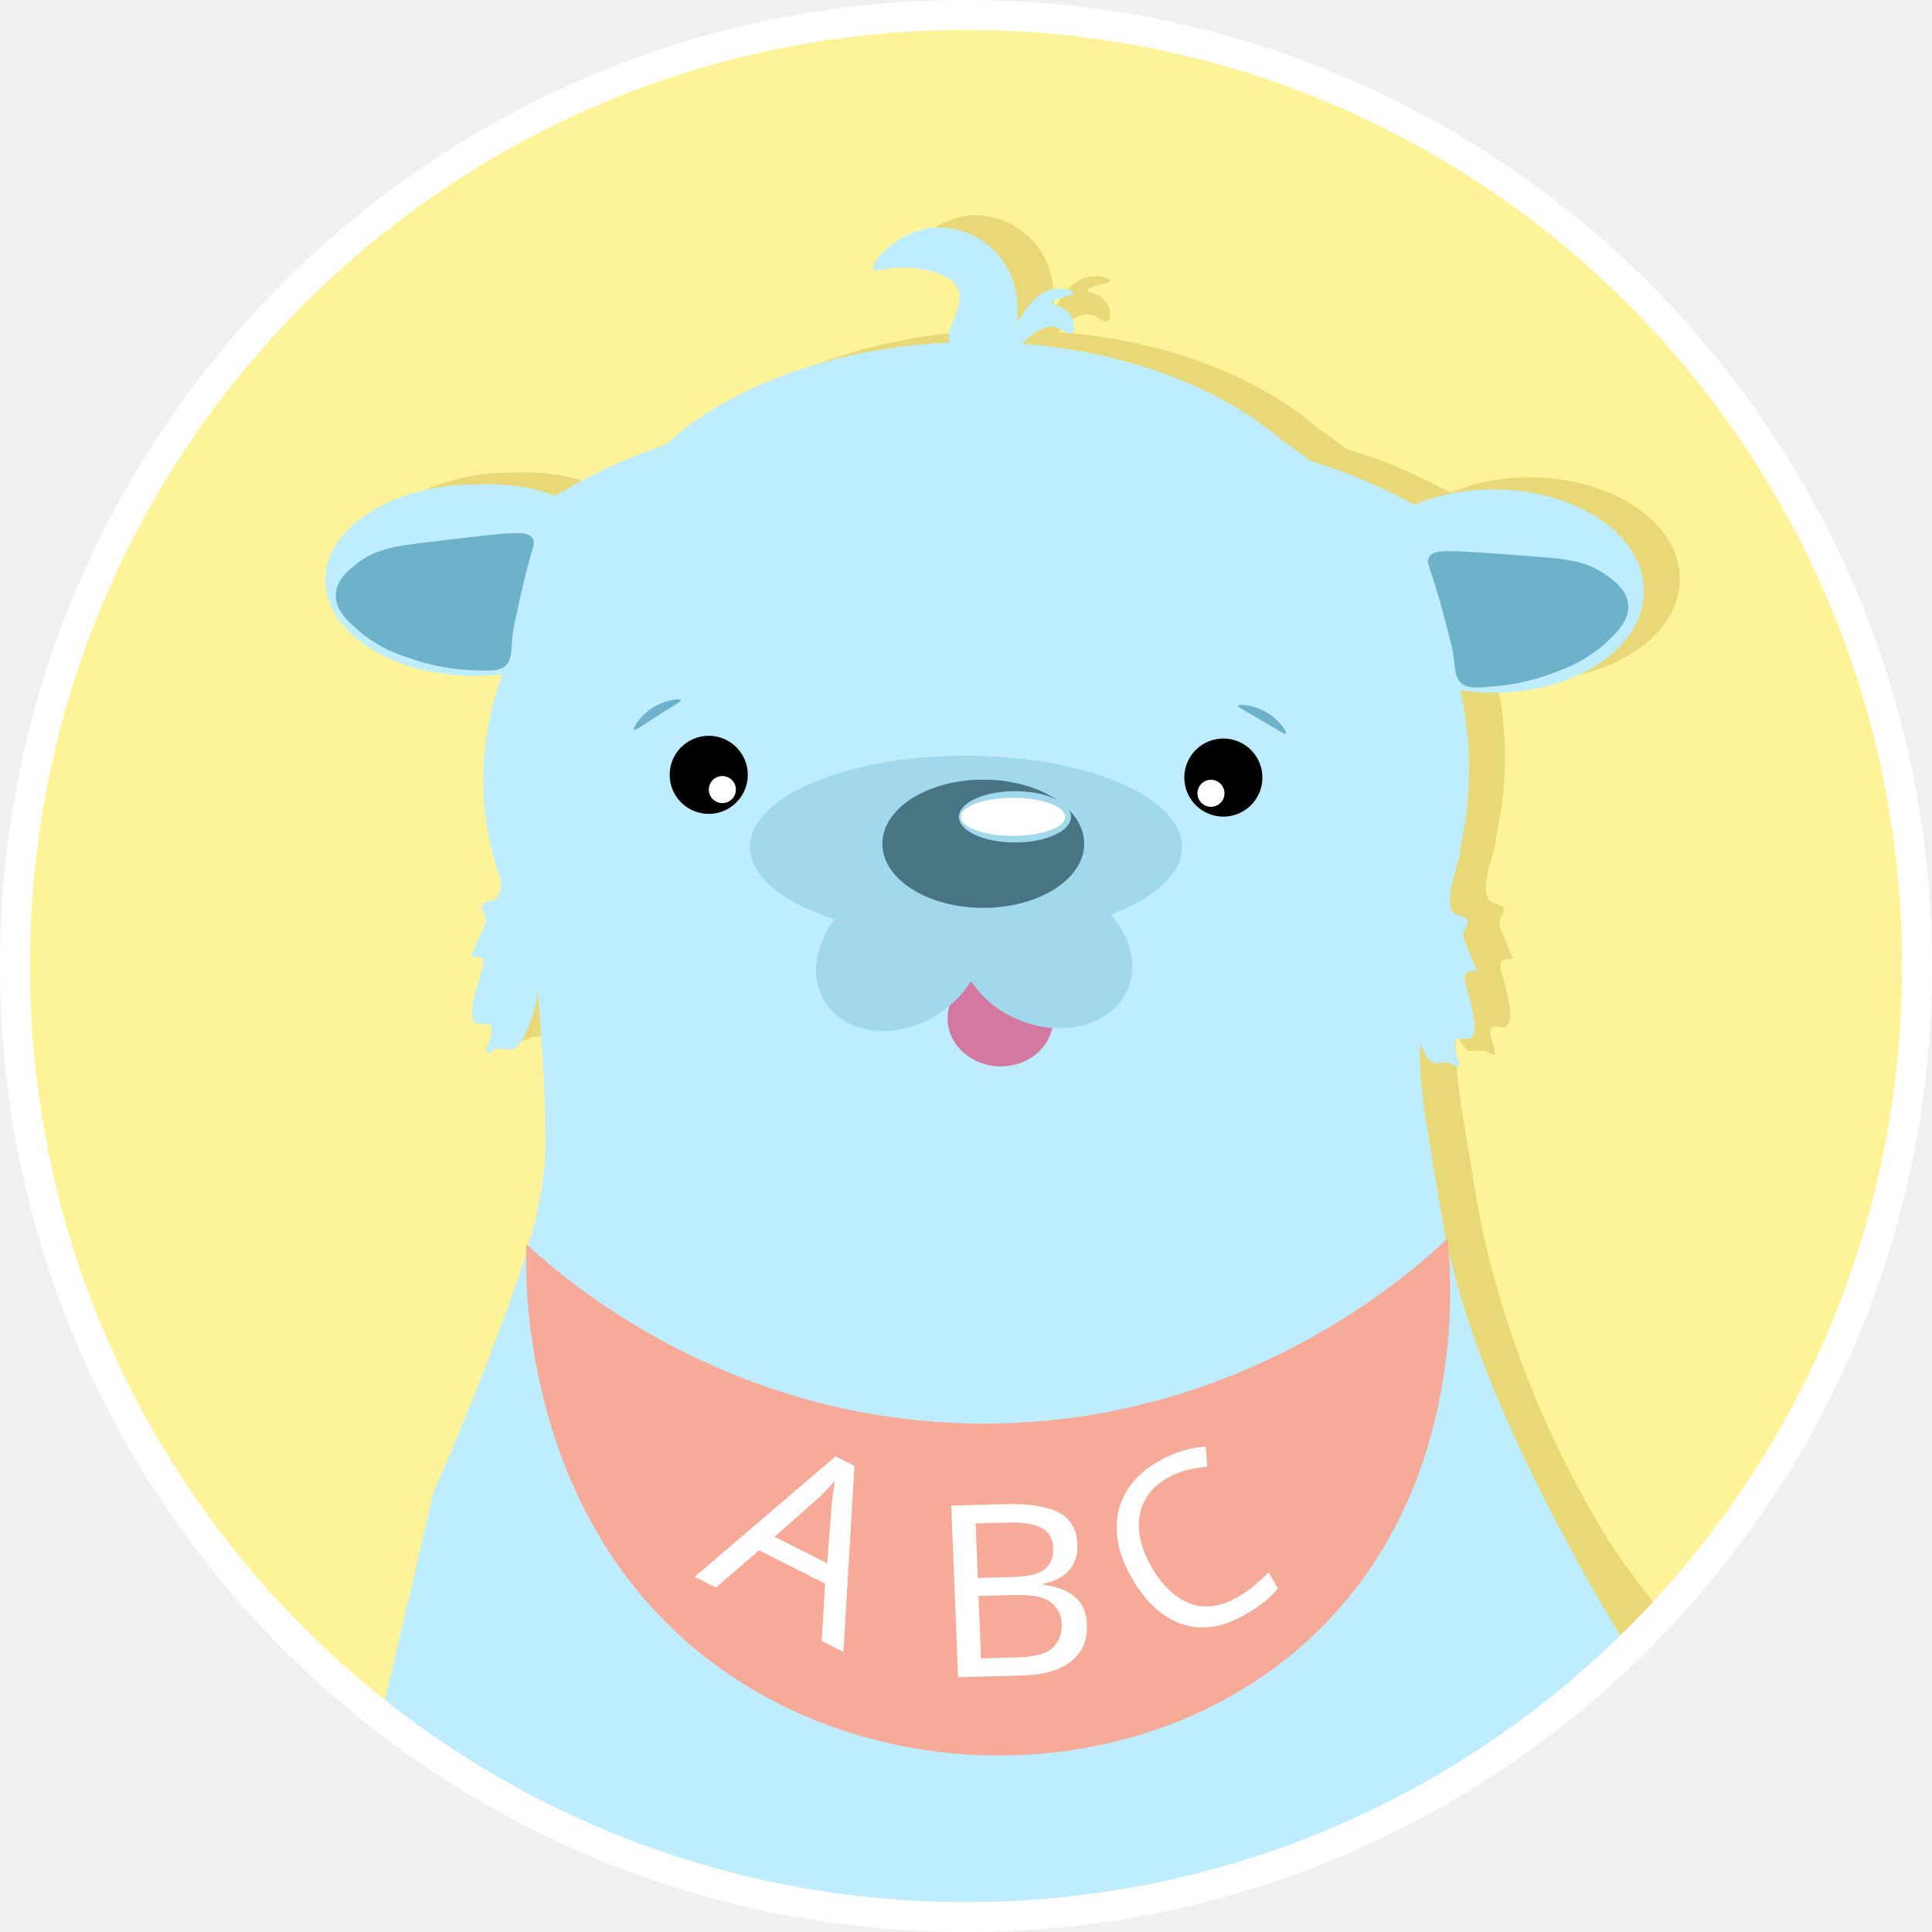
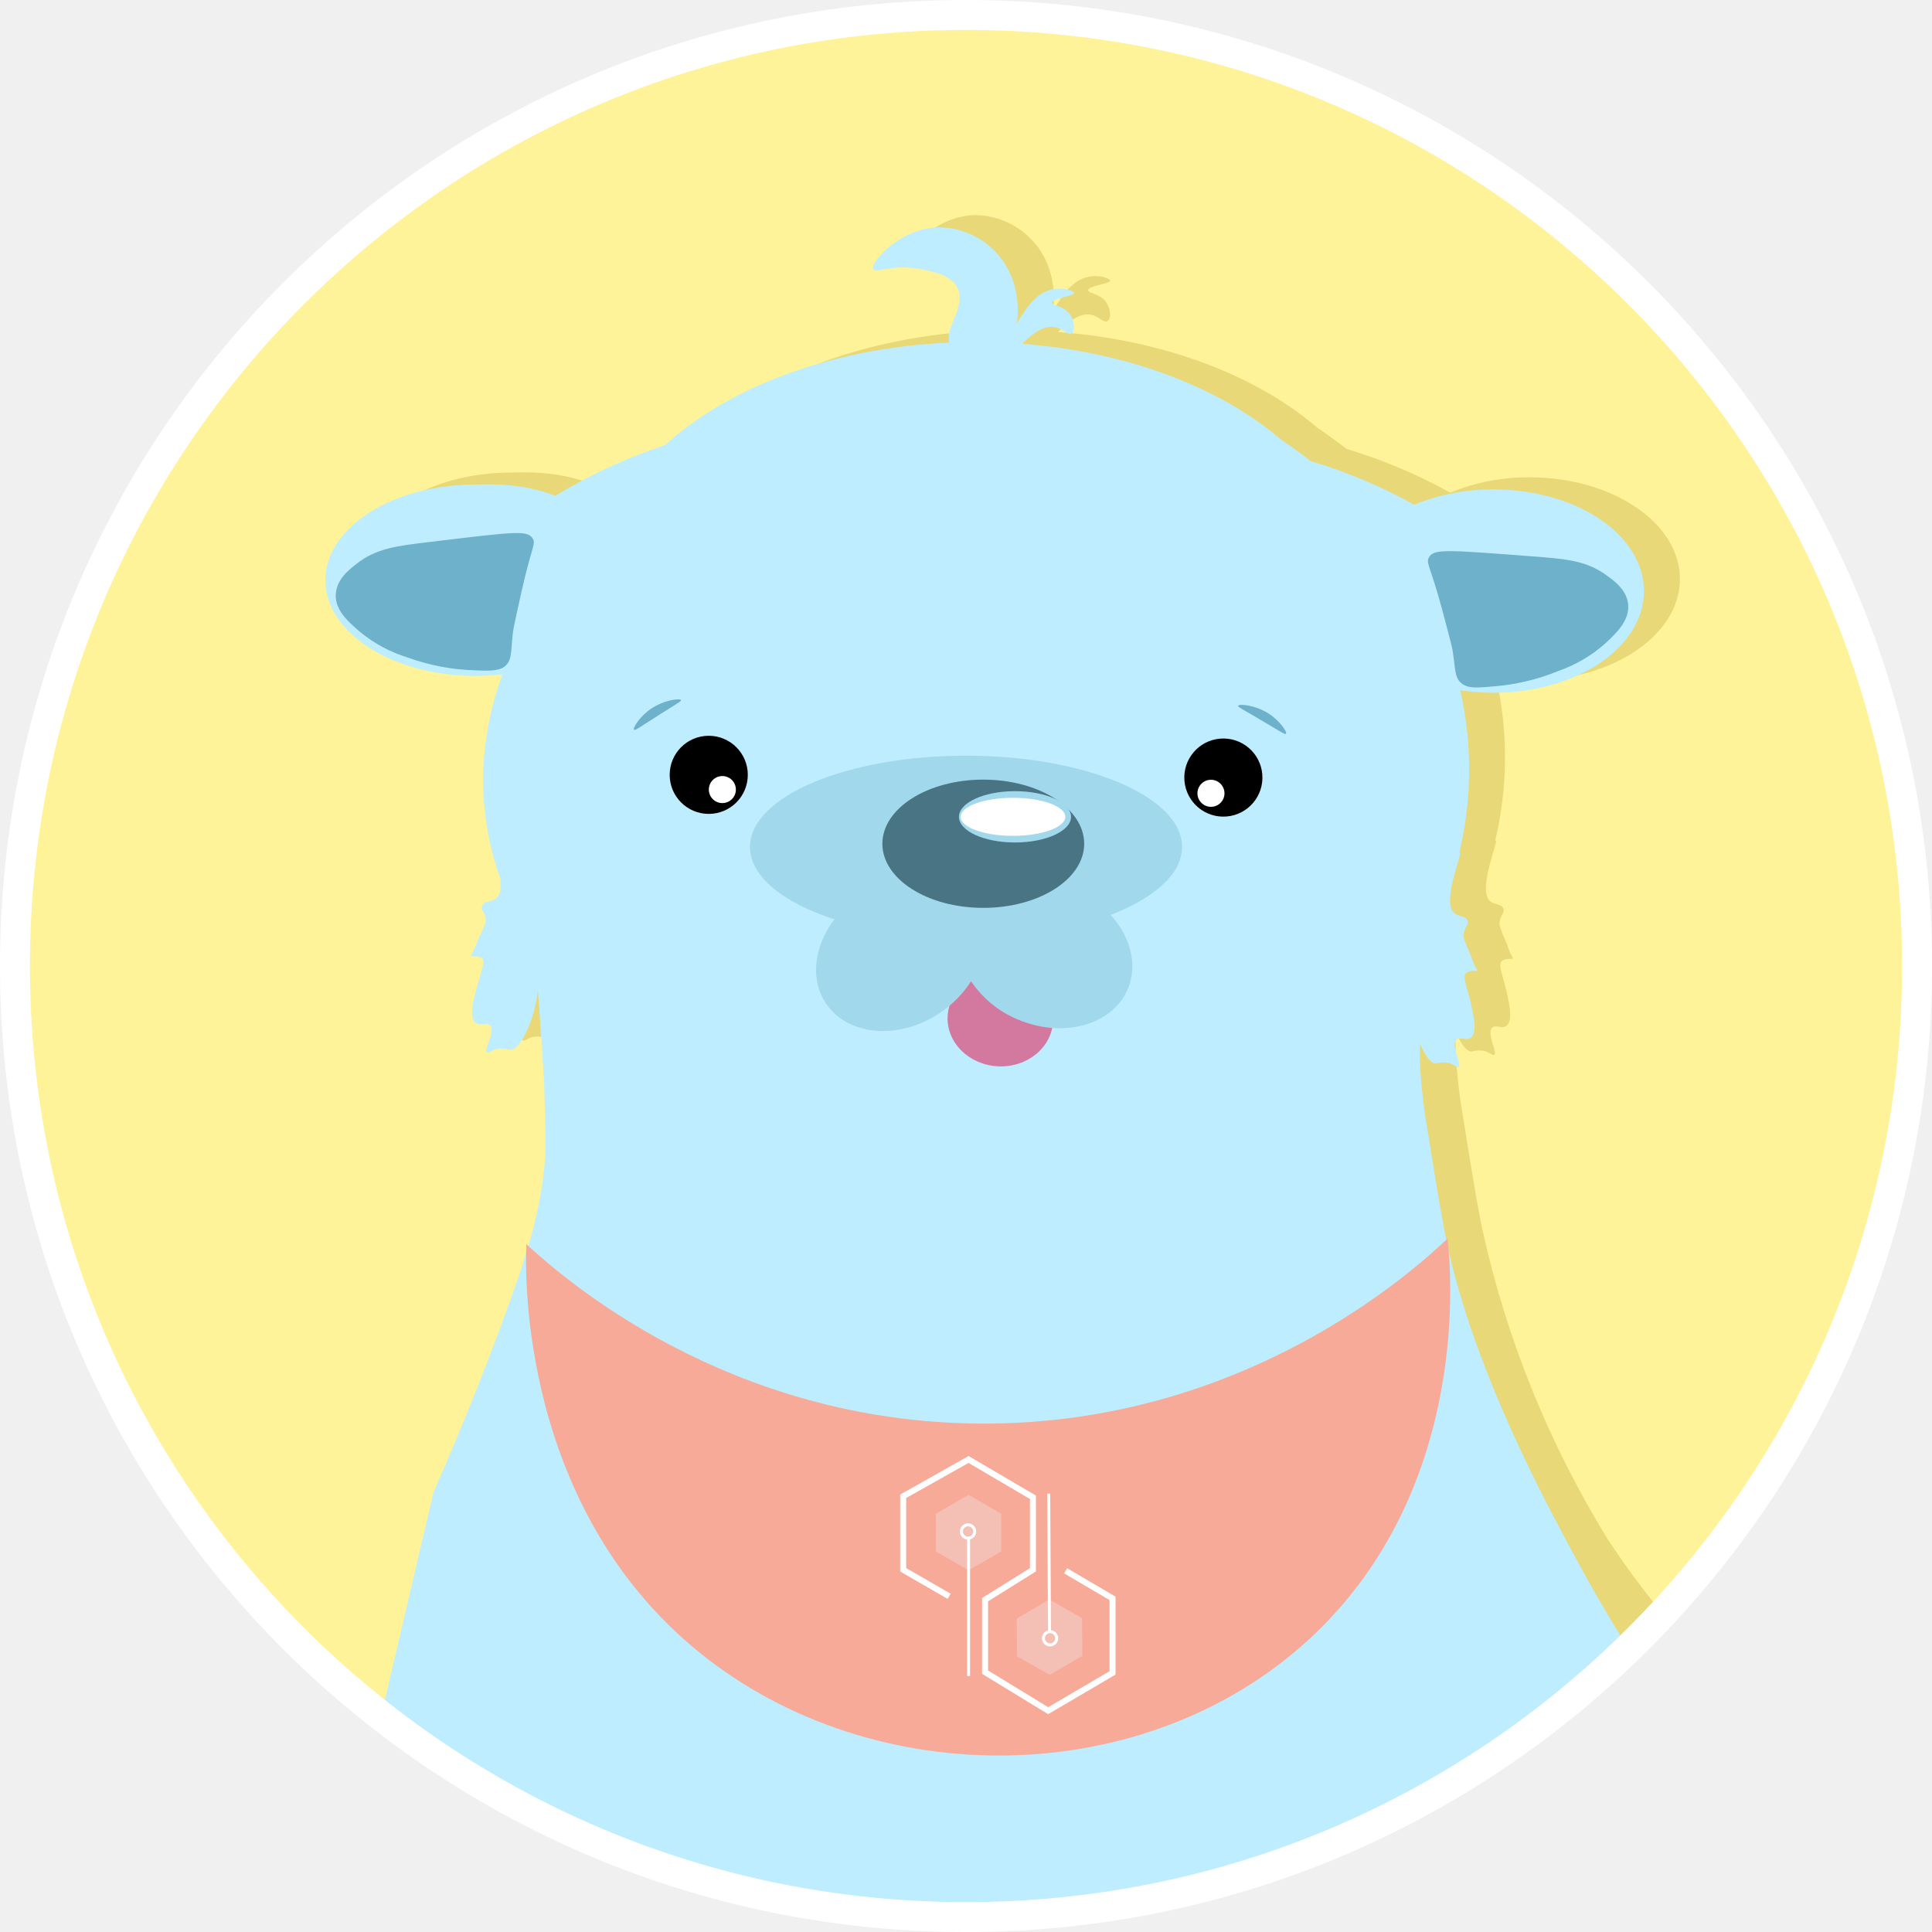
<svg xmlns="http://www.w3.org/2000/svg" viewBox="0 0 323 323">
  <defs>
-     <style>.cls-1,.cls-15{fill:none;}.cls-1,.cls-2,.cls-6{stroke:#000;}.cls-1,.cls-15,.cls-2,.cls-6{stroke-miterlimit:10;}.cls-13,.cls-14,.cls-2,.cls-7{fill:#fff;}.cls-3{fill:#fff399;}.cls-4{fill:#e8d877;}.cls-5{fill:#beedff;}.cls-8{fill:#6eb1ca;}.cls-9{fill:#d3789f;}.cls-10{fill:#a2d8ec;}.cls-11{fill:#497484;}.cls-12{fill:#f7aa97;}.cls-13{font-size:40.18px;}.cls-13,.cls-14{font-family:SingerMears, Singer Mears;}.cls-14{font-size:40.17px;}.cls-15{stroke:#fff;stroke-width:5px;}</style>
+     <style>.cls-1,.cls-13,.cls-14,.cls-16{fill:none;}.cls-1,.cls-2,.cls-6{stroke:#000;}.cls-1,.cls-13,.cls-14,.cls-16,.cls-2,.cls-6{stroke-miterlimit:10;}.cls-2,.cls-7{fill:#fff;}.cls-3{fill:#fff399;}.cls-4{fill:#e8d877;}.cls-5{fill:#beedff;}.cls-8{fill:#6eb1ca;}.cls-9{fill:#d3789f;}.cls-10{fill:#a2d8ec;}.cls-11{fill:#497484;}.cls-12{fill:#f7aa97;}.cls-13,.cls-14,.cls-16{stroke:#fff;}.cls-13{stroke-width:5px;}.cls-15{fill:#f4bfb5;}.cls-16{stroke-width:0.5px;}</style>
  </defs>
  <g id="Layer_2" data-name="Layer 2">
    <g id="Pediatrics">
      <path class="cls-1" d="M61.5,103.32" />
      <path class="cls-2" d="M58.16,133" />
      <circle class="cls-3" cx="162.5" cy="160.5" r="159" />
-       <text />
-       <path class="cls-4" d="M280.86,96.8c0-9.37-11.26-17-25.14-17a34.44,34.44,0,0,0-13.27,2.56,85.89,85.89,0,0,0-17.3-7.29c-1.58-1.24-3.23-2.43-4.93-3.57-10.07-8.67-25.57-14.69-43.35-16,1.72-1.71,3.79-3.34,5.69-2.85,1.22.31,2,1.42,2.63,1s.52-2-.27-3.15c-1.06-1.48-3-1.41-3-2,0-.75,3.69-1.05,3.67-1.59,0-.37-1.77-1-3.55-.65-2.72.51-4.38,3-6,5.7a15.27,15.27,0,0,0-1-8,13.21,13.21,0,0,0-12-8c-6.59.11-11.55,5.9-11,7,.38.76,3.28-.94,8,0,2.08.41,4.88,1,6,3,1.69,3.06-2,6.6-1.29,9.31-19.71.87-36.93,7.44-47.53,17.12a89.86,89.86,0,0,0-18.36,8.49C93,78.59,87.08,79,85.53,79c-13.89,0-25.14,7.18-25.14,16s11.26,16,25.14,16a39.31,39.31,0,0,0,4.45-.26A53.44,53.44,0,0,0,86.8,126.5a49,49,0,0,0,2.86,18.41c.14,1.52,0,2.85-.84,3.39s-1.85.3-2.19,1.07.52,1.17.6,2.43c0,.52-.47,1.56-1.47,3.66a9.25,9.25,0,0,1-1,2.17.11.11,0,0,0,0,.08c0,.25,1.35.05,1.86.51s-.16,2.17-.84,4.62c-.58,2.1-1.46,5.23-.29,6.16.78.62,1.88-.2,2.46.44.93,1-1.14,4.1-.53,4.51.29.2.8-.49,2-.65a5.59,5.59,0,0,1,1.89.22c1.51.08,3.59-4,4.4-8.47.09-.5.16-1,.21-1.52.07.86.14,1.78.21,2.82.46,6.3.84,12.65.84,12.65s.33,10.25.19,12.18c-.54,7.44-2.08,13.79-5.87,24.28-3.16,8.76-7.36,19.63-12.81,32l-8.66,37a174.82,174.82,0,0,0,66,31s41.21,8.82,82.4-4.76c1.77-.58,3.6-1.24,3.6-1.24A245.41,245.41,0,0,0,262,285c6.23-4.67,11.88-9.38,17-14a136.62,136.62,0,0,1-10.22-13.68,167.64,167.64,0,0,1-20.93-51.66c-1.19-5.67-3-17.44-3.17-18.41a92.66,92.66,0,0,1-1.24-10.17c-.1-1.88-.1-3.35-.06-4.6.81,2,1.8,3.33,2.64,3.32a5.39,5.39,0,0,1,1.86-.16c1.17.2,1.64.91,1.94.72.6-.39-1.33-3.53-.38-4.52.58-.62,1.64.24,2.42-.35,1.18-.89.42-4-.09-6.17-.59-2.47-1.34-4.08-.68-4.65s1.81-.2,1.84-.45a.11.11,0,0,0,0-.08A9.37,9.37,0,0,1,252,158c-.91-2.13-1.37-3.19-1.32-3.71.11-1.26.94-1.68.66-2.41s-1.43-.65-2.12-1.14c-2.35-1.68,1.27-10,.87-10.21,0,0-.07,0-.13.06a59.83,59.83,0,0,0,.18-27.19,36.92,36.92,0,0,0,5.56.42C269.6,113.76,280.86,106.17,280.86,96.8Z" />
+       <path class="cls-4" d="M280.86,96.8c0-9.37-11.26-17-25.14-17a34.44,34.44,0,0,0-13.27,2.56,85.89,85.89,0,0,0-17.3-7.29c-1.58-1.24-3.23-2.43-4.93-3.57-10.07-8.67-25.57-14.69-43.35-16,1.72-1.71,3.79-3.34,5.69-2.85,1.22.31,2,1.42,2.63,1s.52-2-.27-3.15c-1.06-1.48-3-1.41-3-2,0-.75,3.69-1.05,3.67-1.59,0-.37-1.77-1-3.55-.65-2.72.51-4.38,3-6,5.7a15.27,15.27,0,0,0-1-8,13.21,13.21,0,0,0-12-8c-6.59.11-11.55,5.9-11,7,.38.76,3.28-.94,8,0,2.08.41,4.88,1,6,3,1.69,3.06-2,6.6-1.29,9.31-19.71.87-36.93,7.44-47.53,17.12a89.86,89.86,0,0,0-18.36,8.49C93,78.59,87.08,79,85.53,79c-13.89,0-25.14,7.18-25.14,16s11.26,16,25.14,16a39.31,39.31,0,0,0,4.45-.26A53.44,53.44,0,0,0,86.8,126.5a49,49,0,0,0,2.86,18.41c.14,1.52,0,2.85-.84,3.39s-1.85.3-2.19,1.07.52,1.17.6,2.43c0,.52-.47,1.56-1.47,3.66a9.25,9.25,0,0,1-1,2.17.11.11,0,0,0,0,.08c0,.25,1.35.05,1.86.51s-.16,2.17-.84,4.62c-.58,2.1-1.46,5.23-.29,6.16.78.62,1.88-.2,2.46.44.93,1-1.14,4.1-.53,4.51.29.2.8-.49,2-.65a5.59,5.59,0,0,1,1.89.22c1.51.08,3.59-4,4.4-8.47.09-.5.16-1,.21-1.52.07.86.14,1.78.21,2.82.46,6.3.84,12.65.84,12.65s.33,10.25.19,12.18c-.54,7.44-2.08,13.79-5.87,24.28-3.16,8.76-7.36,19.63-12.81,32l-8.66,37a174.82,174.82,0,0,0,66,31s41.21,8.82,82.4-4.76c1.77-.58,3.6-1.24,3.6-1.24A245.41,245.41,0,0,0,262,285c6.23-4.67,11.88-9.38,17-14a136.62,136.62,0,0,1-10.22-13.68,167.63,167.63,0,0,1-20.93-51.66c-1.19-5.67-3-17.44-3.17-18.41a92.66,92.66,0,0,1-1.24-10.17c-.1-1.88-.1-3.35-.06-4.6.81,2,1.8,3.33,2.64,3.32a5.39,5.39,0,0,1,1.86-.16c1.17.2,1.64.91,1.94.72.6-.39-1.33-3.53-.38-4.52.58-.62,1.64.24,2.42-.35,1.18-.89.42-4-.09-6.17-.59-2.47-1.34-4.08-.68-4.65s1.81-.2,1.84-.45a.11.11,0,0,0,0-.08A9.37,9.37,0,0,1,252,158c-.91-2.13-1.37-3.19-1.32-3.71.11-1.26.94-1.68.66-2.41s-1.43-.65-2.12-1.14c-2.35-1.68,1.27-10,.87-10.21,0,0-.07,0-.13.06a59.83,59.83,0,0,0,.18-27.19,36.92,36.92,0,0,0,5.56.42C269.6,113.76,280.86,106.17,280.86,96.8Z" />
      <path class="cls-5" d="M272.81,276.5c-4.06-6.43-7.38-12.25-10-17.18-4.51-8.36-16.47-30.48-20.93-51.66-1.19-5.67-3-17.44-3.17-18.41a92.66,92.66,0,0,1-1.24-10.17c-.1-1.88-.1-3.35-.06-4.6.81,2,1.8,3.33,2.64,3.32a5.39,5.39,0,0,1,1.86-.16c1.17.2,1.64.91,1.94.72.6-.39-1.33-3.53-.38-4.52.58-.62,1.64.24,2.42-.35,1.18-.89.42-4-.09-6.17-.59-2.47-1.34-4.08-.68-4.65s1.81-.2,1.84-.45a.11.11,0,0,0,0-.08A9.37,9.37,0,0,1,246,160c-.91-2.13-1.37-3.19-1.32-3.71.11-1.26.94-1.68.66-2.41s-1.43-.65-2.12-1.14c-2.35-1.68,1.27-10,.87-10.21,0,0-.07,0-.13.06a59.83,59.83,0,0,0,.18-27.19,36.92,36.92,0,0,0,5.56.42c13.89,0,25.14-7.59,25.14-17s-11.26-17-25.14-17a34.44,34.44,0,0,0-13.27,2.56,85.89,85.89,0,0,0-17.3-7.29c-1.58-1.24-3.23-2.43-4.93-3.57-11.5-9.9-30.06-16.34-51-16.34-21.58,0-40.62,6.82-52,17.22a89.86,89.86,0,0,0-18.36,8.49C87,80.59,81.08,81,79.53,81c-13.89,0-25.14,7.18-25.14,16s11.26,16,25.14,16a39.31,39.31,0,0,0,4.45-.26A53.44,53.44,0,0,0,80.8,128.5a49,49,0,0,0,2.86,18.41c.14,1.52,0,2.85-.84,3.39s-1.85.3-2.19,1.07.52,1.17.6,2.43c0,.52-.47,1.56-1.47,3.66a9.25,9.25,0,0,1-1,2.17.11.11,0,0,0,0,.08c0,.25,1.35.05,1.86.51s-.16,2.17-.84,4.62c-.58,2.1-1.46,5.23-.29,6.16.78.62,1.88-.2,2.46.44.93,1-1.14,4.1-.53,4.51.29.2.8-.49,2-.65a5.59,5.59,0,0,1,1.89.22c1.51.08,3.59-4,4.4-8.47.09-.5.16-1,.21-1.52.07.86.14,1.78.21,2.82.46,6.3.84,12.65.84,12.65s.33,10.25.19,12.18c-.54,7.44-2.08,13.79-5.87,24.28-3.16,8.76-7.36,19.63-12.81,32l-8.66,37a174.82,174.82,0,0,0,66,31s41.21,8.82,82.4-4.76c1.77-.58,3.6-1.24,3.6-1.24a162.89,162.89,0,0,0,40-21A164.94,164.94,0,0,0,272.81,276.5Z" />
      <circle class="cls-6" cx="118.49" cy="129.54" r="6.03" />
      <circle class="cls-7" cx="120.76" cy="132.01" r="2.26" transform="translate(-49.82 78.06) rotate(-30)" />
      <circle class="cls-6" cx="204.52" cy="130.01" r="6.03" transform="translate(-9.82 16.92) rotate(-4.63)" />
      <circle class="cls-7" cx="202.46" cy="132.64" r="2.26" transform="translate(-4.14 258.73) rotate(-64.63)" />
      <path class="cls-8" d="M106,122c-.25-.27.93-2.17,2.76-3.45,2.23-1.55,4.95-1.85,5.09-1.49.07.18-.5.46-3.71,2.49S106.2,122.18,106,122Z" />
      <path class="cls-8" d="M215,122.68c.24-.28-1-2.14-2.87-3.36-2.28-1.48-5-1.69-5.14-1.32-.06.18.51.44,3.79,2.37S214.82,122.85,215,122.68Z" />
      <path class="cls-8" d="M87.14,99.13c-.86,3.88-1.3,5.83-1.39,6.62-.36,3.09-.12,4.44-1.16,5.48-.79.79-2,1-5.06.84a35.82,35.82,0,0,1-11.3-2.12,23.48,23.48,0,0,1-8-4.27c-1.9-1.63-4.18-3.59-4.1-6.2s2.24-4.24,3.47-5.21c3.29-2.59,6.64-3,12.4-3.68,14.12-1.69,16.21-2,17.08-.53C89.62,91,88.86,91.41,87.14,99.13Z" />
      <path class="cls-8" d="M241.18,102.18c1,3.84,1.55,5.77,1.67,6.56.49,3.08.31,4.43,1.39,5.42.83.76,2,.95,5.09.62a35.82,35.82,0,0,0,11.2-2.6,23.48,23.48,0,0,0,7.85-4.61c1.83-1.71,4-3.76,3.83-6.37s-2.42-4.14-3.69-5.06c-3.39-2.45-6.76-2.7-12.54-3.14-14.18-1.08-16.28-1.27-17.09.2C238.36,94.18,239.13,94.54,241.18,102.18Z" />
      <ellipse class="cls-9" cx="167.25" cy="170.35" rx="7.94" ry="8.82" transform="translate(-10.55 329.66) rotate(-87.39)" />
      <path class="cls-10" d="M197.62,141.6c0-8.43-16.17-15.26-36.12-15.26s-36.12,6.83-36.12,15.26c0,4.93,5.53,9.31,14.12,12.1-3.37,4.44-4.13,9.95-1.45,14,3.62,5.49,12.15,6.25,19,1.7a17.89,17.89,0,0,0,5.3-5.36,17.31,17.31,0,0,0,7.74,6.37c7.59,3.26,15.84,1,18.44-5,1.74-4.06.48-8.79-2.84-12.45C193,150.13,197.62,146.09,197.62,141.6Z" />
      <ellipse class="cls-11" cx="164.39" cy="141.06" rx="16.87" ry="10.72" />
      <ellipse class="cls-10" cx="169.69" cy="136.56" rx="9.37" ry="4.29" />
      <ellipse class="cls-7" cx="169.35" cy="136.56" rx="8.75" ry="3.18" />
      <path class="cls-1" d="M48.87,254.79" />
      <path class="cls-2" d="M283.82,217.81" />
      <path class="cls-5" d="M167,59c3.88-2.29,3.74-8.9,2-13a13.21,13.21,0,0,0-12-8c-6.59.11-11.55,5.9-11,7,.38.76,3.28-.94,8,0,2.08.41,4.88,1,6,3,1.84,3.32-2.73,7.23-1,10C160.29,60.07,164.44,60.51,167,59Z" />
      <path class="cls-5" d="M167.25,60.84c-.56-.36.93-3.82,2.61-6.57s3.36-5.4,6.16-5.92c1.78-.33,3.54.28,3.55.65,0,.53-3.67.83-3.67,1.59,0,.55,2,.48,3,2,.79,1.1.86,2.77.27,3.15s-1.41-.73-2.63-1C172.69,53.65,168.12,61.39,167.25,60.84Z" />
      <path class="cls-12" d="M88,208c-.19,4.16-1.43,45.06,30.5,69.5,29.64,22.7,75.11,21.43,102-5,25.38-25,22.07-60.38,21.51-65.43-5.82,5.51-34.11,31.13-78,30.93C121.61,237.81,94.15,213.68,88,208Z" />
-       <text class="cls-13" transform="matrix(0.97, 0.49, -0.44, 0.89, 116.14, 263.62)">A</text>
-       <text class="cls-13" transform="matrix(1.09, -0.03, 0.04, 1, 155.94, 280.52)">B</text>
-       <text class="cls-14" transform="matrix(0.87, -0.48, 0.49, 0.87, 194, 277.29)">C</text>
-       <circle class="cls-15" cx="161.5" cy="161.5" r="159" />
+       <circle class="cls-13" cx="161.5" cy="161.5" r="159" />
+       <path class="cls-14" d="M158.68,266.88,151,262.44V250.15L161.93,244l10.76,6.32v12.12l-8,5v12.12L175.24,286,186,279.68V267.22l-7.85-4.61" />
+       <polygon class="cls-15" points="156.46 253.07 156.46 259.38 161.93 262.53 167.39 259.38 167.39 253.07 161.93 249.91 156.46 253.07" />
+       <circle class="cls-16" cx="161.84" cy="256.04" r="1.11" />
+       <line class="cls-16" x1="161.93" y1="257.15" x2="161.93" y2="280.2" />
+       <polygon class="cls-15" points="180.94 276.84 180.91 270.53 175.43 267.41 169.98 270.59 170.02 276.9 175.5 280.02 180.94 276.84" />
+       <circle class="cls-16" cx="175.55" cy="273.9" r="1.11" transform="translate(-1.52 0.98) rotate(-0.32)" />
+       <line class="cls-16" x1="175.46" y1="272.79" x2="175.33" y2="249.72" />
    </g>
  </g>
</svg>
